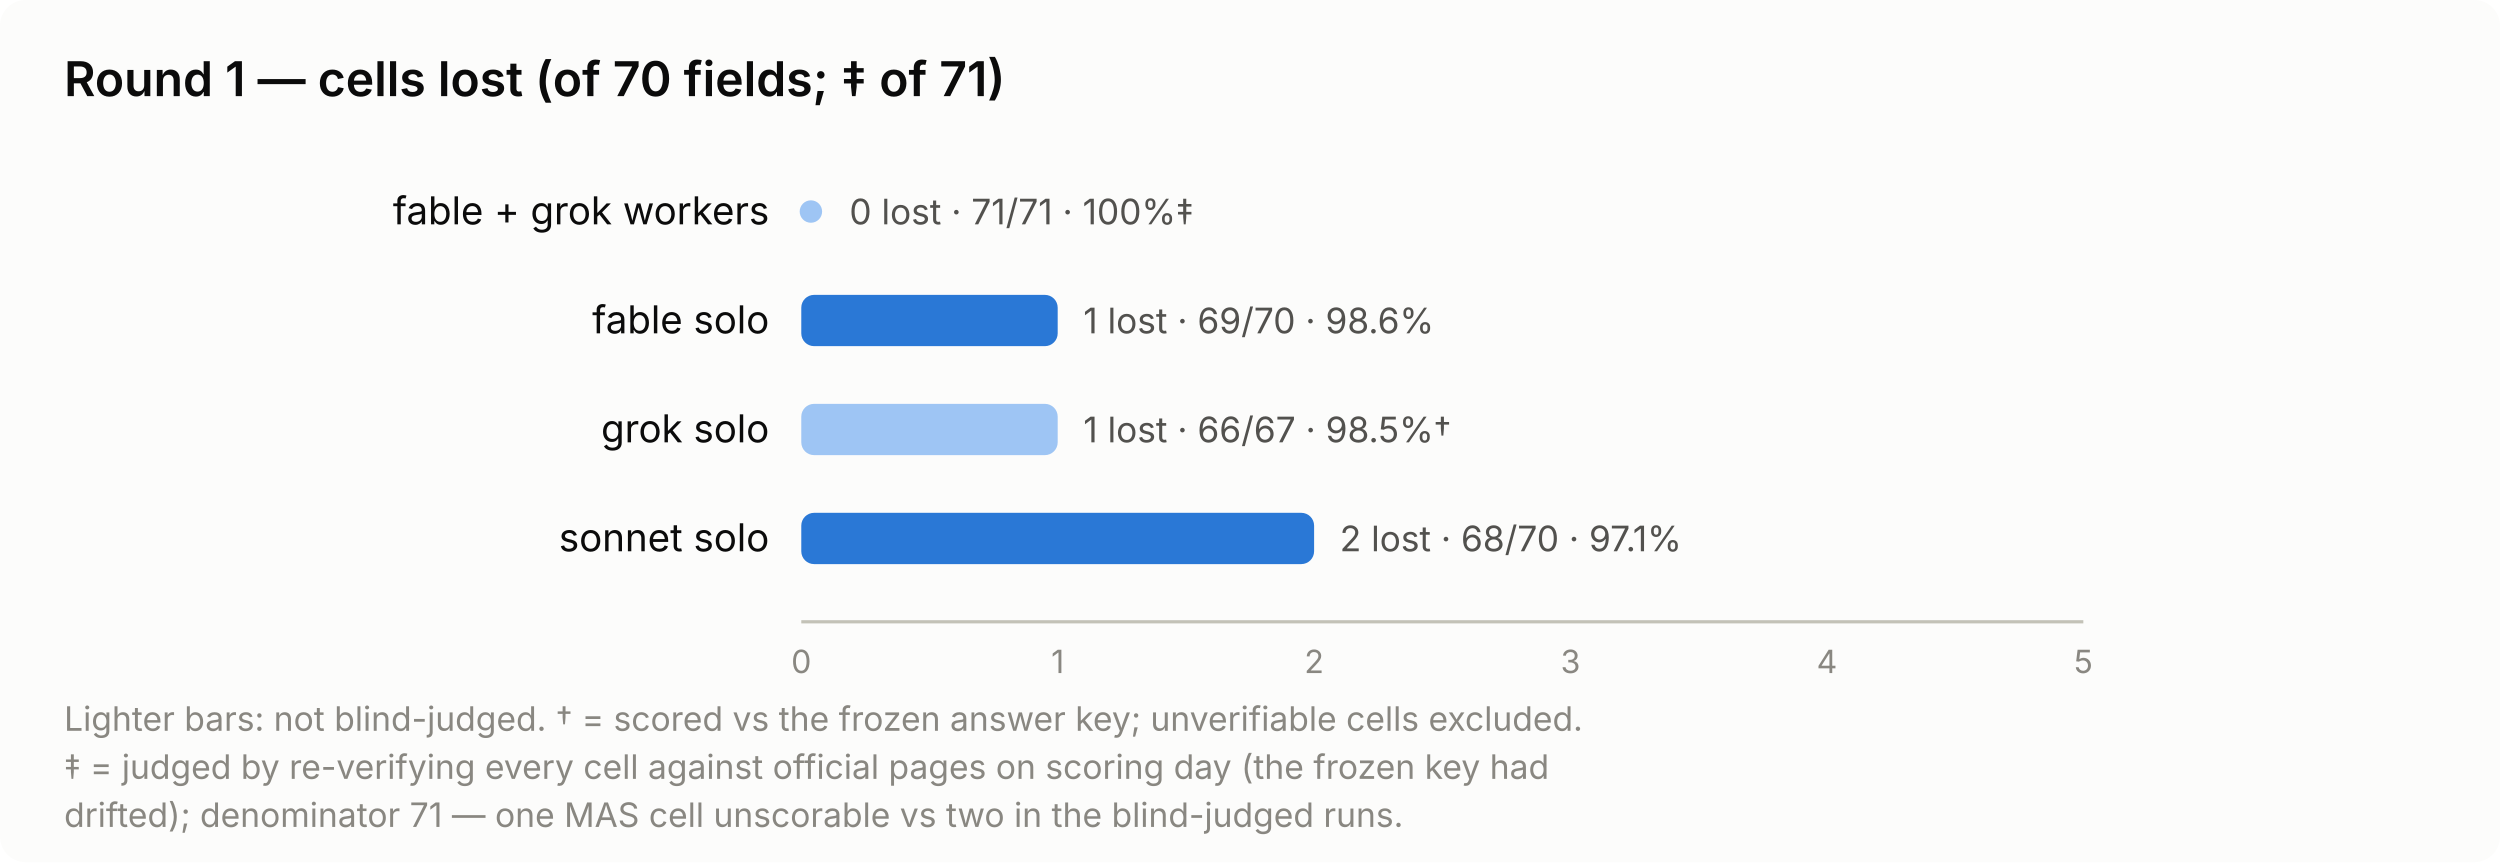
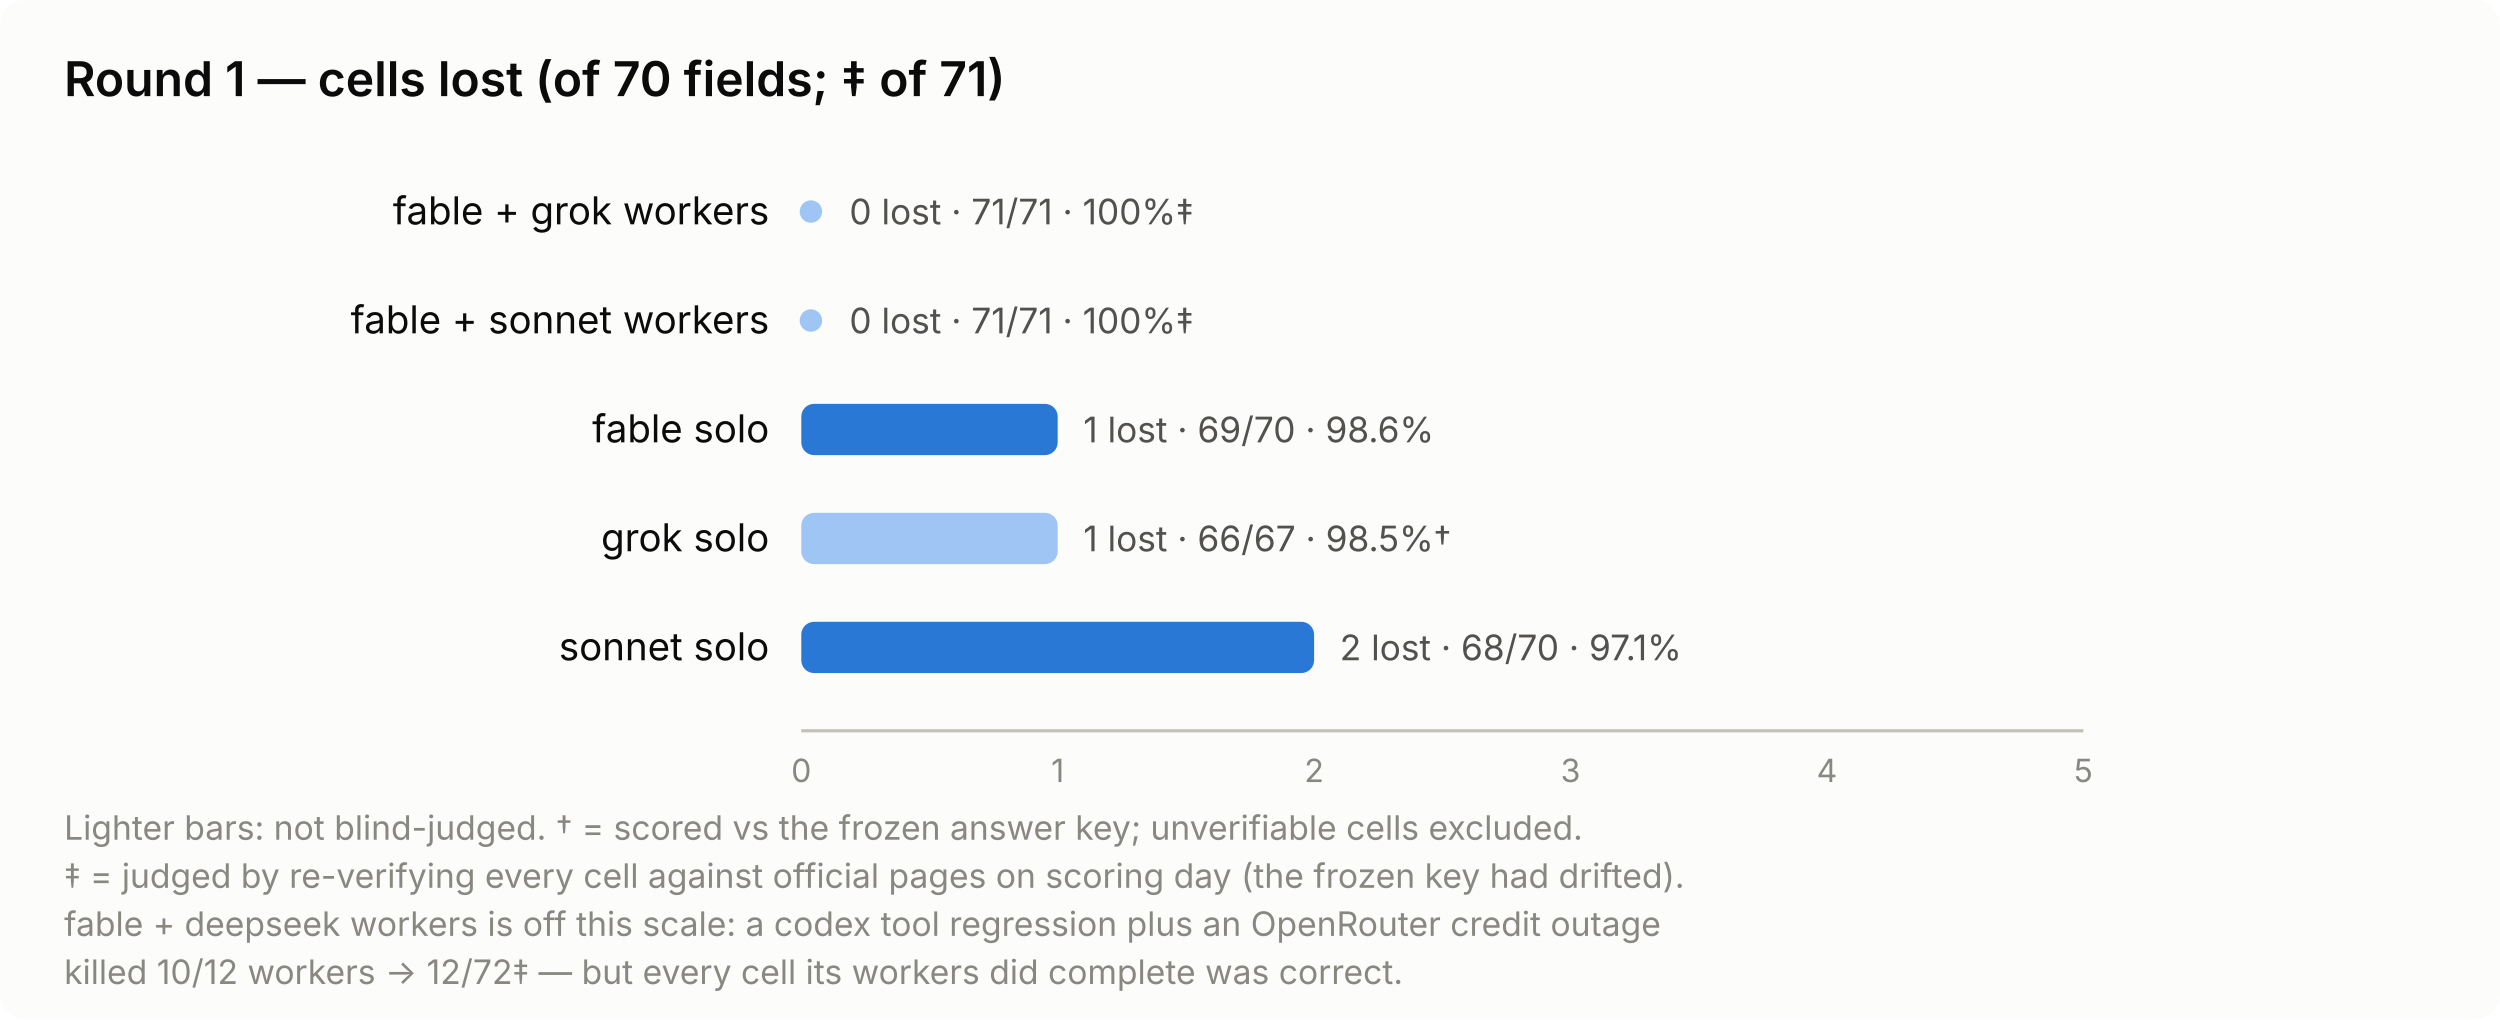
- <svg xmlns="http://www.w3.org/2000/svg" viewBox="0 0 780 269" width="780" height="269" role="img" aria-label="Round 1 cells lost per configuration">
-   <rect width="780" height="269" rx="8" fill="#fcfcfb" />
+ <svg xmlns="http://www.w3.org/2000/svg" viewBox="0 0 780 318" width="780" height="318" role="img" aria-label="Round 1 cells lost per configuration">
+   <rect width="780" height="318" rx="8" fill="#fcfcfb" />
  <text x="20" y="30" font-size="15" fill="#0b0b0b" text-anchor="start" font-weight="600" font-family="system-ui,-apple-system,Segoe UI,sans-serif">Round 1 — cells lost (of 70 fields; ‡ of 71)</text>
  <text x="240" y="70" font-size="12" fill="#0b0b0b" text-anchor="end" font-weight="normal" font-family="system-ui,-apple-system,Segoe UI,sans-serif">fable + grok workers</text>
  <circle cx="253" cy="66" r="3.5" fill="#9ec5f4" />
  <text x="265" y="70" font-size="11" fill="#52514e" text-anchor="start" font-weight="normal" font-family="system-ui,-apple-system,Segoe UI,sans-serif">0 lost · 71/71 · 100%‡</text>
-   <text x="240" y="104" font-size="12" fill="#0b0b0b" text-anchor="end" font-weight="normal" font-family="system-ui,-apple-system,Segoe UI,sans-serif">fable solo</text>
-   <rect x="250" y="92" width="80.0" height="16" rx="4" fill="#2a78d6" />
-   <text x="338.0" y="104" font-size="11" fill="#52514e" text-anchor="start" font-weight="normal" font-family="system-ui,-apple-system,Segoe UI,sans-serif">1 lost · 69/70 · 98.6%</text>
-   <text x="240" y="138" font-size="12" fill="#0b0b0b" text-anchor="end" font-weight="normal" font-family="system-ui,-apple-system,Segoe UI,sans-serif">grok solo</text>
-   <rect x="250" y="126" width="80.0" height="16" rx="4" fill="#9ec5f4" />
-   <text x="338.0" y="138" font-size="11" fill="#52514e" text-anchor="start" font-weight="normal" font-family="system-ui,-apple-system,Segoe UI,sans-serif">1 lost · 66/67 · 98.5%†</text>
-   <text x="240" y="172" font-size="12" fill="#0b0b0b" text-anchor="end" font-weight="normal" font-family="system-ui,-apple-system,Segoe UI,sans-serif">sonnet solo</text>
-   <rect x="250" y="160" width="160.0" height="16" rx="4" fill="#2a78d6" />
-   <text x="418.0" y="172" font-size="11" fill="#52514e" text-anchor="start" font-weight="normal" font-family="system-ui,-apple-system,Segoe UI,sans-serif">2 lost · 68/70 · 97.1%</text>
-   <line x1="250" y1="194" x2="650" y2="194" stroke="#c3c2b7" stroke-width="1" />
-   <text x="250.0" y="210" font-size="10" fill="#898781" text-anchor="middle" font-weight="normal" font-family="system-ui,-apple-system,Segoe UI,sans-serif">0</text>
-   <text x="330.0" y="210" font-size="10" fill="#898781" text-anchor="middle" font-weight="normal" font-family="system-ui,-apple-system,Segoe UI,sans-serif">1</text>
-   <text x="410.0" y="210" font-size="10" fill="#898781" text-anchor="middle" font-weight="normal" font-family="system-ui,-apple-system,Segoe UI,sans-serif">2</text>
-   <text x="490.0" y="210" font-size="10" fill="#898781" text-anchor="middle" font-weight="normal" font-family="system-ui,-apple-system,Segoe UI,sans-serif">3</text>
-   <text x="570.0" y="210" font-size="10" fill="#898781" text-anchor="middle" font-weight="normal" font-family="system-ui,-apple-system,Segoe UI,sans-serif">4</text>
-   <text x="650.0" y="210" font-size="10" fill="#898781" text-anchor="middle" font-weight="normal" font-family="system-ui,-apple-system,Segoe UI,sans-serif">5</text>
-   <text x="20" y="228" font-size="10.5" fill="#898781" text-anchor="start" font-weight="normal" font-family="system-ui,-apple-system,Segoe UI,sans-serif">Lighter bars: not blind-judged. † = scored vs the frozen answer key; unverifiable cells excluded.</text>
-   <text x="20" y="243" font-size="10.5" fill="#898781" text-anchor="start" font-weight="normal" font-family="system-ui,-apple-system,Segoe UI,sans-serif">‡ = judged by re-verifying every cell against official pages on scoring day (the frozen key had</text>
-   <text x="20" y="258" font-size="10.5" fill="#898781" text-anchor="start" font-weight="normal" font-family="system-ui,-apple-system,Segoe UI,sans-serif">drifted); denominator 71 — one MAS cell unscorable vs two in the blind-judged runs.</text>
+   <text x="240" y="104" font-size="12" fill="#0b0b0b" text-anchor="end" font-weight="normal" font-family="system-ui,-apple-system,Segoe UI,sans-serif">fable + sonnet workers</text>
+   <circle cx="253" cy="100" r="3.5" fill="#9ec5f4" />
+   <text x="265" y="104" font-size="11" fill="#52514e" text-anchor="start" font-weight="normal" font-family="system-ui,-apple-system,Segoe UI,sans-serif">0 lost · 71/71 · 100%‡</text>
+   <text x="240" y="138" font-size="12" fill="#0b0b0b" text-anchor="end" font-weight="normal" font-family="system-ui,-apple-system,Segoe UI,sans-serif">fable solo</text>
+   <rect x="250" y="126" width="80.0" height="16" rx="4" fill="#2a78d6" />
+   <text x="338.0" y="138" font-size="11" fill="#52514e" text-anchor="start" font-weight="normal" font-family="system-ui,-apple-system,Segoe UI,sans-serif">1 lost · 69/70 · 98.6%</text>
+   <text x="240" y="172" font-size="12" fill="#0b0b0b" text-anchor="end" font-weight="normal" font-family="system-ui,-apple-system,Segoe UI,sans-serif">grok solo</text>
+   <rect x="250" y="160" width="80.0" height="16" rx="4" fill="#9ec5f4" />
+   <text x="338.0" y="172" font-size="11" fill="#52514e" text-anchor="start" font-weight="normal" font-family="system-ui,-apple-system,Segoe UI,sans-serif">1 lost · 66/67 · 98.5%†</text>
+   <text x="240" y="206" font-size="12" fill="#0b0b0b" text-anchor="end" font-weight="normal" font-family="system-ui,-apple-system,Segoe UI,sans-serif">sonnet solo</text>
+   <rect x="250" y="194" width="160.0" height="16" rx="4" fill="#2a78d6" />
+   <text x="418.0" y="206" font-size="11" fill="#52514e" text-anchor="start" font-weight="normal" font-family="system-ui,-apple-system,Segoe UI,sans-serif">2 lost · 68/70 · 97.1%</text>
+   <line x1="250" y1="228" x2="650" y2="228" stroke="#c3c2b7" stroke-width="1" />
+   <text x="250.0" y="244" font-size="10" fill="#898781" text-anchor="middle" font-weight="normal" font-family="system-ui,-apple-system,Segoe UI,sans-serif">0</text>
+   <text x="330.0" y="244" font-size="10" fill="#898781" text-anchor="middle" font-weight="normal" font-family="system-ui,-apple-system,Segoe UI,sans-serif">1</text>
+   <text x="410.0" y="244" font-size="10" fill="#898781" text-anchor="middle" font-weight="normal" font-family="system-ui,-apple-system,Segoe UI,sans-serif">2</text>
+   <text x="490.0" y="244" font-size="10" fill="#898781" text-anchor="middle" font-weight="normal" font-family="system-ui,-apple-system,Segoe UI,sans-serif">3</text>
+   <text x="570.0" y="244" font-size="10" fill="#898781" text-anchor="middle" font-weight="normal" font-family="system-ui,-apple-system,Segoe UI,sans-serif">4</text>
+   <text x="650.0" y="244" font-size="10" fill="#898781" text-anchor="middle" font-weight="normal" font-family="system-ui,-apple-system,Segoe UI,sans-serif">5</text>
+   <text x="20" y="262" font-size="10.5" fill="#898781" text-anchor="start" font-weight="normal" font-family="system-ui,-apple-system,Segoe UI,sans-serif">Lighter bars: not blind-judged. † = scored vs the frozen answer key; unverifiable cells excluded.</text>
+   <text x="20" y="277" font-size="10.5" fill="#898781" text-anchor="start" font-weight="normal" font-family="system-ui,-apple-system,Segoe UI,sans-serif">‡ = judged by re-verifying every cell against official pages on scoring day (the frozen key had drifted).</text>
+   <text x="20" y="292" font-size="10.5" fill="#898781" text-anchor="start" font-weight="normal" font-family="system-ui,-apple-system,Segoe UI,sans-serif">fable + deepseek workers is off this scale: a codex tool regression plus an OpenRouter credit outage</text>
+   <text x="20" y="307" font-size="10.5" fill="#898781" text-anchor="start" font-weight="normal" font-family="system-ui,-apple-system,Segoe UI,sans-serif">killed 10/12 workers → 12/72‡ — but every cell its workers did complete was correct.</text>
</svg>
